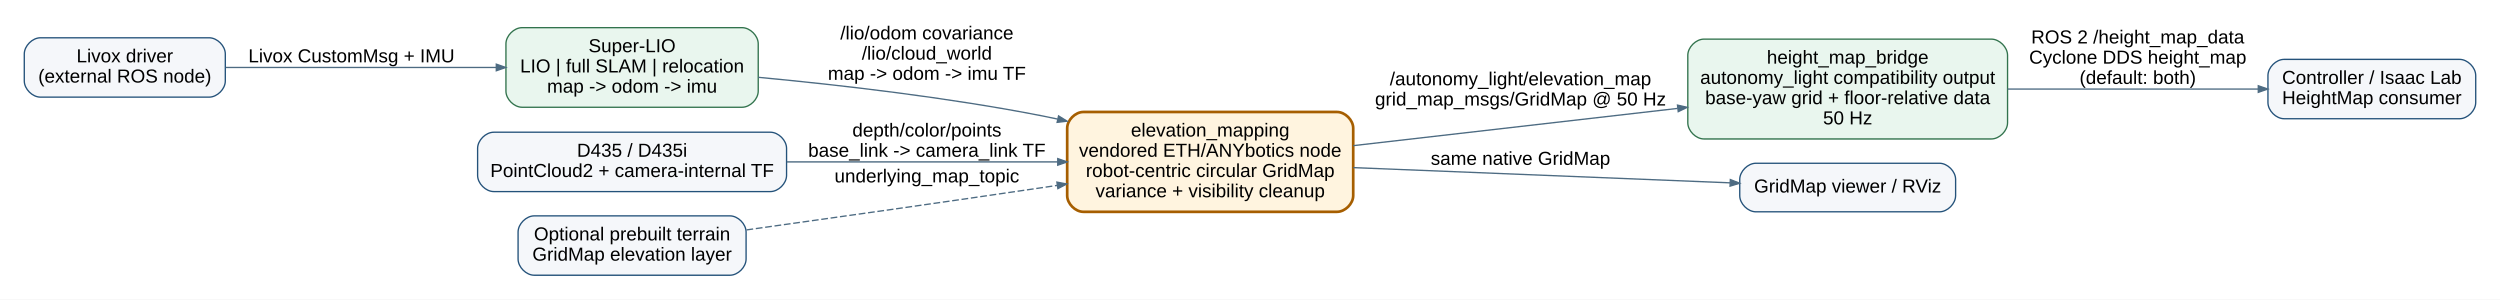
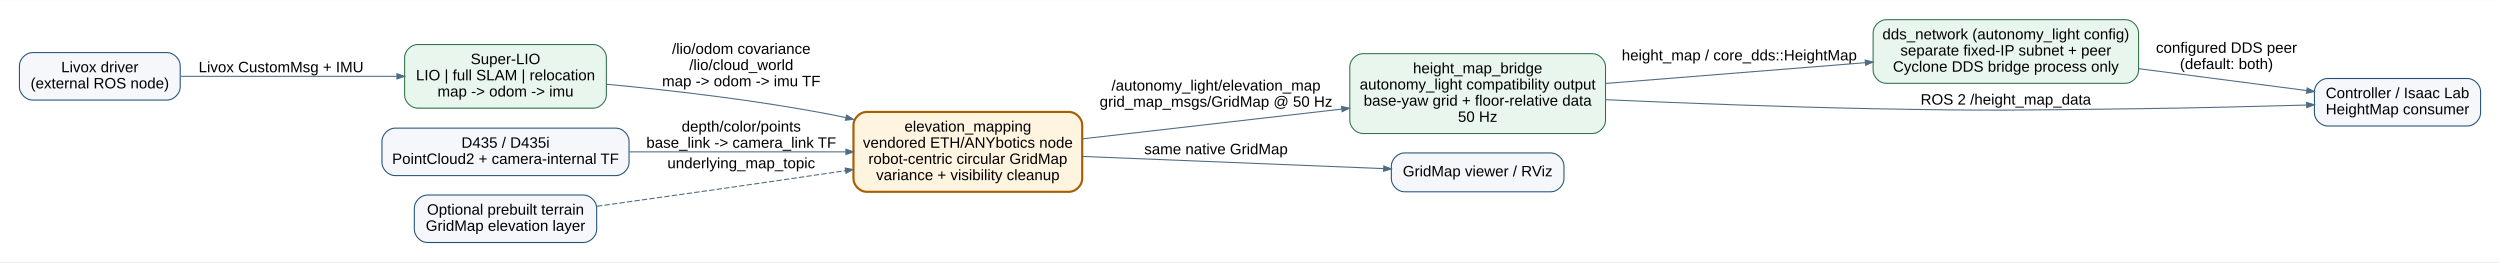
- <svg xmlns="http://www.w3.org/2000/svg" width="1853pt" height="222pt" viewBox="0.00 0.00 1853.00 222.00">
-   <g id="graph0" class="graph" transform="scale(1 1) rotate(0) translate(18 204)">
-     <polygon fill="white" stroke="transparent" points="-18,18 -18,-204 1835,-204 1835,18 -18,18" />
+ <svg xmlns="http://www.w3.org/2000/svg" width="2317pt" height="243pt" viewBox="0.00 0.00 2317.00 242.50">
+   <g id="graph0" class="graph" transform="scale(1 1) rotate(0) translate(18 224.5)">
+     <polygon fill="white" stroke="transparent" points="-18,18 -18,-224.5 2299,-224.5 2299,18 -18,18" />
    <g id="node1" class="node">
      <path fill="#f5f7fa" stroke="#24527a" d="M137,-176C137,-176 12,-176 12,-176 6,-176 0,-170 0,-164 0,-164 0,-144 0,-144 0,-138 6,-132 12,-132 12,-132 137,-132 137,-132 143,-132 149,-138 149,-144 149,-144 149,-164 149,-164 149,-170 143,-176 137,-176" />
      <text text-anchor="middle" x="74.5" y="-157.8" font-family="Arial" font-size="14.00">Livox driver</text>
      <text text-anchor="middle" x="74.5" y="-142.8" font-family="Arial" font-size="14.00">(external ROS node)</text>
    </g>
    <g id="node2" class="node">
      <path fill="#e9f6ee" stroke="#32734d" d="M532,-183.5C532,-183.5 369,-183.5 369,-183.5 363,-183.5 357,-177.5 357,-171.5 357,-171.5 357,-136.5 357,-136.5 357,-130.5 363,-124.5 369,-124.5 369,-124.5 532,-124.5 532,-124.5 538,-124.5 544,-130.5 544,-136.5 544,-136.5 544,-171.5 544,-171.5 544,-177.5 538,-183.5 532,-183.5" />
      <text text-anchor="middle" x="450.5" y="-165.3" font-family="Arial" font-size="14.00">Super-LIO</text>
      <text text-anchor="middle" x="450.5" y="-150.3" font-family="Arial" font-size="14.00">LIO | full SLAM | relocation</text>
      <text text-anchor="middle" x="450.5" y="-135.3" font-family="Arial" font-size="14.00">map -&gt; odom -&gt; imu</text>
    </g>
    <g id="edge1" class="edge">
      <path fill="none" stroke="#4d6b82" d="M149.39,-154C206.68,-154 286.66,-154 349.65,-154" />
      <polygon fill="#4d6b82" stroke="#4d6b82" points="349.86,-156.45 356.86,-154 349.86,-151.55 349.86,-156.45" />
      <text text-anchor="middle" x="242.5" y="-157.8" font-family="Arial" font-size="14.00">Livox CustomMsg + IMU</text>
    </g>
    <g id="node4" class="node">
      <path fill="#fff4df" stroke="#a65e00" stroke-width="2" d="M973,-121C973,-121 785,-121 785,-121 779,-121 773,-115 773,-109 773,-109 773,-59 773,-59 773,-53 779,-47 785,-47 785,-47 973,-47 973,-47 979,-47 985,-53 985,-59 985,-59 985,-109 985,-109 985,-115 979,-121 973,-121" />
      <text text-anchor="middle" x="879" y="-102.8" font-family="Arial" font-size="14.00">elevation_mapping</text>
      <text text-anchor="middle" x="879" y="-87.8" font-family="Arial" font-size="14.00">vendored ETH/ANYbotics node</text>
      <text text-anchor="middle" x="879" y="-72.8" font-family="Arial" font-size="14.00">robot-centric circular GridMap</text>
      <text text-anchor="middle" x="879" y="-57.8" font-family="Arial" font-size="14.00">variance + visibility cleanup</text>
    </g>
    <g id="edge2" class="edge">
      <path fill="none" stroke="#4d6b82" d="M544.04,-146.69C604.45,-141.02 684.84,-131.78 755,-118 758.58,-117.3 762.2,-116.55 765.85,-115.75" />
      <polygon fill="#4d6b82" stroke="#4d6b82" points="766.61,-118.09 772.91,-114.18 765.54,-113.31 766.61,-118.09" />
      <text text-anchor="middle" x="669" y="-174.8" font-family="Arial" font-size="14.00">/lio/odom covariance</text>
      <text text-anchor="middle" x="669" y="-159.8" font-family="Arial" font-size="14.00">/lio/cloud_world</text>
      <text text-anchor="middle" x="669" y="-144.8" font-family="Arial" font-size="14.00">map -&gt; odom -&gt; imu TF</text>
    </g>
    <g id="node3" class="node">
      <path fill="#f5f7fa" stroke="#24527a" d="M553,-106C553,-106 348,-106 348,-106 342,-106 336,-100 336,-94 336,-94 336,-74 336,-74 336,-68 342,-62 348,-62 348,-62 553,-62 553,-62 559,-62 565,-68 565,-74 565,-74 565,-94 565,-94 565,-100 559,-106 553,-106" />
      <text text-anchor="middle" x="450.5" y="-87.8" font-family="Arial" font-size="14.00">D435 / D435i</text>
      <text text-anchor="middle" x="450.5" y="-72.8" font-family="Arial" font-size="14.00">PointCloud2 + camera-internal TF</text>
    </g>
    <g id="edge3" class="edge">
      <path fill="none" stroke="#4d6b82" d="M565.23,-84C627.37,-84 704.03,-84 765.91,-84" />
      <polygon fill="#4d6b82" stroke="#4d6b82" points="766,-86.45 773,-84 766,-81.55 766,-86.45" />
      <text text-anchor="middle" x="669" y="-102.8" font-family="Arial" font-size="14.00">depth/color/points</text>
      <text text-anchor="middle" x="669" y="-87.8" font-family="Arial" font-size="14.00">base_link -&gt; camera_link TF</text>
    </g>
    <g id="node5" class="node">
      <path fill="#e9f6ee" stroke="#32734d" d="M1458,-175C1458,-175 1245,-175 1245,-175 1239,-175 1233,-169 1233,-163 1233,-163 1233,-113 1233,-113 1233,-107 1239,-101 1245,-101 1245,-101 1458,-101 1458,-101 1464,-101 1470,-107 1470,-113 1470,-113 1470,-163 1470,-163 1470,-169 1464,-175 1458,-175" />
      <text text-anchor="middle" x="1351.5" y="-156.8" font-family="Arial" font-size="14.00">height_map_bridge</text>
      <text text-anchor="middle" x="1351.5" y="-141.8" font-family="Arial" font-size="14.00">autonomy_light compatibility output</text>
      <text text-anchor="middle" x="1351.5" y="-126.8" font-family="Arial" font-size="14.00">base-yaw grid + floor-relative data</text>
      <text text-anchor="middle" x="1351.5" y="-111.8" font-family="Arial" font-size="14.00">50 Hz</text>
    </g>
    <g id="edge5" class="edge">
      <path fill="none" stroke="#4d6b82" d="M985,-96.05C1056.11,-104.21 1150.39,-115.03 1225.38,-123.64" />
      <polygon fill="#4d6b82" stroke="#4d6b82" points="1225.35,-126.1 1232.58,-124.47 1225.91,-121.23 1225.35,-126.1" />
      <text text-anchor="middle" x="1109" y="-140.8" font-family="Arial" font-size="14.00">/autonomy_light/elevation_map</text>
      <text text-anchor="middle" x="1109" y="-125.8" font-family="Arial" font-size="14.00">grid_map_msgs/GridMap @ 50 Hz</text>
    </g>
-     <g id="node7" class="node">
+     <g id="node8" class="node">
      <path fill="#f5f7fa" stroke="#24527a" d="M1419.5,-83C1419.5,-83 1283.5,-83 1283.5,-83 1277.5,-83 1271.5,-77 1271.5,-71 1271.5,-71 1271.5,-59 1271.5,-59 1271.5,-53 1277.5,-47 1283.5,-47 1283.5,-47 1419.5,-47 1419.5,-47 1425.5,-47 1431.5,-53 1431.5,-59 1431.5,-59 1431.5,-71 1431.5,-71 1431.5,-77 1425.5,-83 1419.5,-83" />
      <text text-anchor="middle" x="1351.5" y="-61.3" font-family="Arial" font-size="14.00">GridMap viewer / RViz</text>
    </g>
-     <g id="edge7" class="edge">
+     <g id="edge9" class="edge">
      <path fill="none" stroke="#4d6b82" d="M985,-79.76C1069.13,-76.36 1185.71,-71.65 1264.4,-68.48" />
      <polygon fill="#4d6b82" stroke="#4d6b82" points="1264.52,-70.92 1271.42,-68.19 1264.32,-66.03 1264.52,-70.92" />
      <text text-anchor="middle" x="1109" y="-81.8" font-family="Arial" font-size="14.00">same native GridMap</text>
    </g>
    <g id="node6" class="node">
-       <path fill="#f5f7fa" stroke="#24527a" d="M1805,-160C1805,-160 1675,-160 1675,-160 1669,-160 1663,-154 1663,-148 1663,-148 1663,-128 1663,-128 1663,-122 1669,-116 1675,-116 1675,-116 1805,-116 1805,-116 1811,-116 1817,-122 1817,-128 1817,-128 1817,-148 1817,-148 1817,-154 1811,-160 1805,-160" />
-       <text text-anchor="middle" x="1740" y="-141.8" font-family="Arial" font-size="14.00">Controller / Isaac Lab</text>
-       <text text-anchor="middle" x="1740" y="-126.8" font-family="Arial" font-size="14.00">HeightMap consumer</text>
+       <path fill="#e9f6ee" stroke="#32734d" d="M1952,-206.5C1952,-206.5 1730,-206.5 1730,-206.5 1724,-206.5 1718,-200.5 1718,-194.5 1718,-194.5 1718,-159.5 1718,-159.5 1718,-153.5 1724,-147.5 1730,-147.5 1730,-147.5 1952,-147.5 1952,-147.5 1958,-147.5 1964,-153.5 1964,-159.5 1964,-159.5 1964,-194.5 1964,-194.5 1964,-200.5 1958,-206.5 1952,-206.5" />
+       <text text-anchor="middle" x="1841" y="-188.3" font-family="Arial" font-size="14.00">dds_network (autonomy_light config)</text>
+       <text text-anchor="middle" x="1841" y="-173.3" font-family="Arial" font-size="14.00">separate fixed-IP subnet + peer</text>
+       <text text-anchor="middle" x="1841" y="-158.3" font-family="Arial" font-size="14.00">Cyclone DDS bridge process only</text>
    </g>
    <g id="edge6" class="edge">
-       <path fill="none" stroke="#4d6b82" d="M1470.04,-138C1529.98,-138 1601.46,-138 1655.66,-138" />
-       <polygon fill="#4d6b82" stroke="#4d6b82" points="1655.85,-140.45 1662.85,-138 1655.85,-135.55 1655.85,-140.45" />
-       <text text-anchor="middle" x="1566.5" y="-171.8" font-family="Arial" font-size="14.00">ROS 2 /height_map_data</text>
-       <text text-anchor="middle" x="1566.5" y="-156.8" font-family="Arial" font-size="14.00">Cyclone DDS height_map</text>
-       <text text-anchor="middle" x="1566.5" y="-141.8" font-family="Arial" font-size="14.00">(default: both)</text>
+       <path fill="none" stroke="#4d6b82" d="M1470.2,-147.42C1542.81,-153.22 1636,-160.68 1710.67,-166.65" />
+       <polygon fill="#4d6b82" stroke="#4d6b82" points="1710.66,-169.11 1717.83,-167.23 1711.05,-164.23 1710.66,-169.11" />
+       <text text-anchor="middle" x="1594" y="-168.8" font-family="Arial" font-size="14.00">height_map / core_dds::HeightMap</text>
    </g>
-     <g id="node8" class="node">
+     <g id="node7" class="node">
+       <path fill="#f5f7fa" stroke="#24527a" d="M2269,-152C2269,-152 2139,-152 2139,-152 2133,-152 2127,-146 2127,-140 2127,-140 2127,-120 2127,-120 2127,-114 2133,-108 2139,-108 2139,-108 2269,-108 2269,-108 2275,-108 2281,-114 2281,-120 2281,-120 2281,-140 2281,-140 2281,-146 2275,-152 2269,-152" />
+       <text text-anchor="middle" x="2204" y="-133.8" font-family="Arial" font-size="14.00">Controller / Isaac Lab</text>
+       <text text-anchor="middle" x="2204" y="-118.8" font-family="Arial" font-size="14.00">HeightMap consumer</text>
+     </g>
+     <g id="edge8" class="edge">
+       <path fill="none" stroke="#4d6b82" d="M1470.16,-132.35C1541.78,-129.19 1635.15,-125.59 1718,-124 1827.31,-121.91 1854.68,-122.63 1964,-124 2015.71,-124.65 2073.69,-126.09 2119.6,-127.39" />
+       <polygon fill="#4d6b82" stroke="#4d6b82" points="2119.79,-129.85 2126.86,-127.6 2119.93,-124.95 2119.79,-129.85" />
+       <text text-anchor="middle" x="1841" y="-127.8" font-family="Arial" font-size="14.00">ROS 2 /height_map_data</text>
+     </g>
+     <g id="edge7" class="edge">
+       <path fill="none" stroke="#4d6b82" d="M1964.22,-161.09C2015.48,-154.41 2073.78,-146.82 2119.93,-140.81" />
+       <polygon fill="#4d6b82" stroke="#4d6b82" points="2120.32,-143.24 2126.94,-139.9 2119.69,-138.38 2120.32,-143.24" />
+       <text text-anchor="middle" x="2045.5" y="-175.8" font-family="Arial" font-size="14.00">configured DDS peer</text>
+       <text text-anchor="middle" x="2045.5" y="-160.8" font-family="Arial" font-size="14.00">(default: both)</text>
+     </g>
+     <g id="node9" class="node">
      <path fill="#f5f7fa" stroke="#24527a" d="M523,-44C523,-44 378,-44 378,-44 372,-44 366,-38 366,-32 366,-32 366,-12 366,-12 366,-6 372,0 378,0 378,0 523,0 523,0 529,0 535,-6 535,-12 535,-12 535,-32 535,-32 535,-38 529,-44 523,-44" />
      <text text-anchor="middle" x="450.5" y="-25.8" font-family="Arial" font-size="14.00">Optional prebuilt terrain</text>
      <text text-anchor="middle" x="450.5" y="-10.8" font-family="Arial" font-size="14.00">GridMap elevation layer</text>
    </g>
    <g id="edge4" class="edge">
      <path fill="none" stroke="#4d6b82" stroke-dasharray="5,2" d="M535.27,-33.58C596.24,-42.08 680.77,-54.01 755,-65 758.52,-65.52 762.09,-66.05 765.7,-66.59" />
      <polygon fill="#4d6b82" stroke="#4d6b82" points="765.38,-69.02 772.67,-67.64 766.11,-64.18 765.38,-69.02" />
      <text text-anchor="middle" x="669" y="-68.8" font-family="Arial" font-size="14.00">underlying_map_topic</text>
    </g>
  </g>
</svg>
